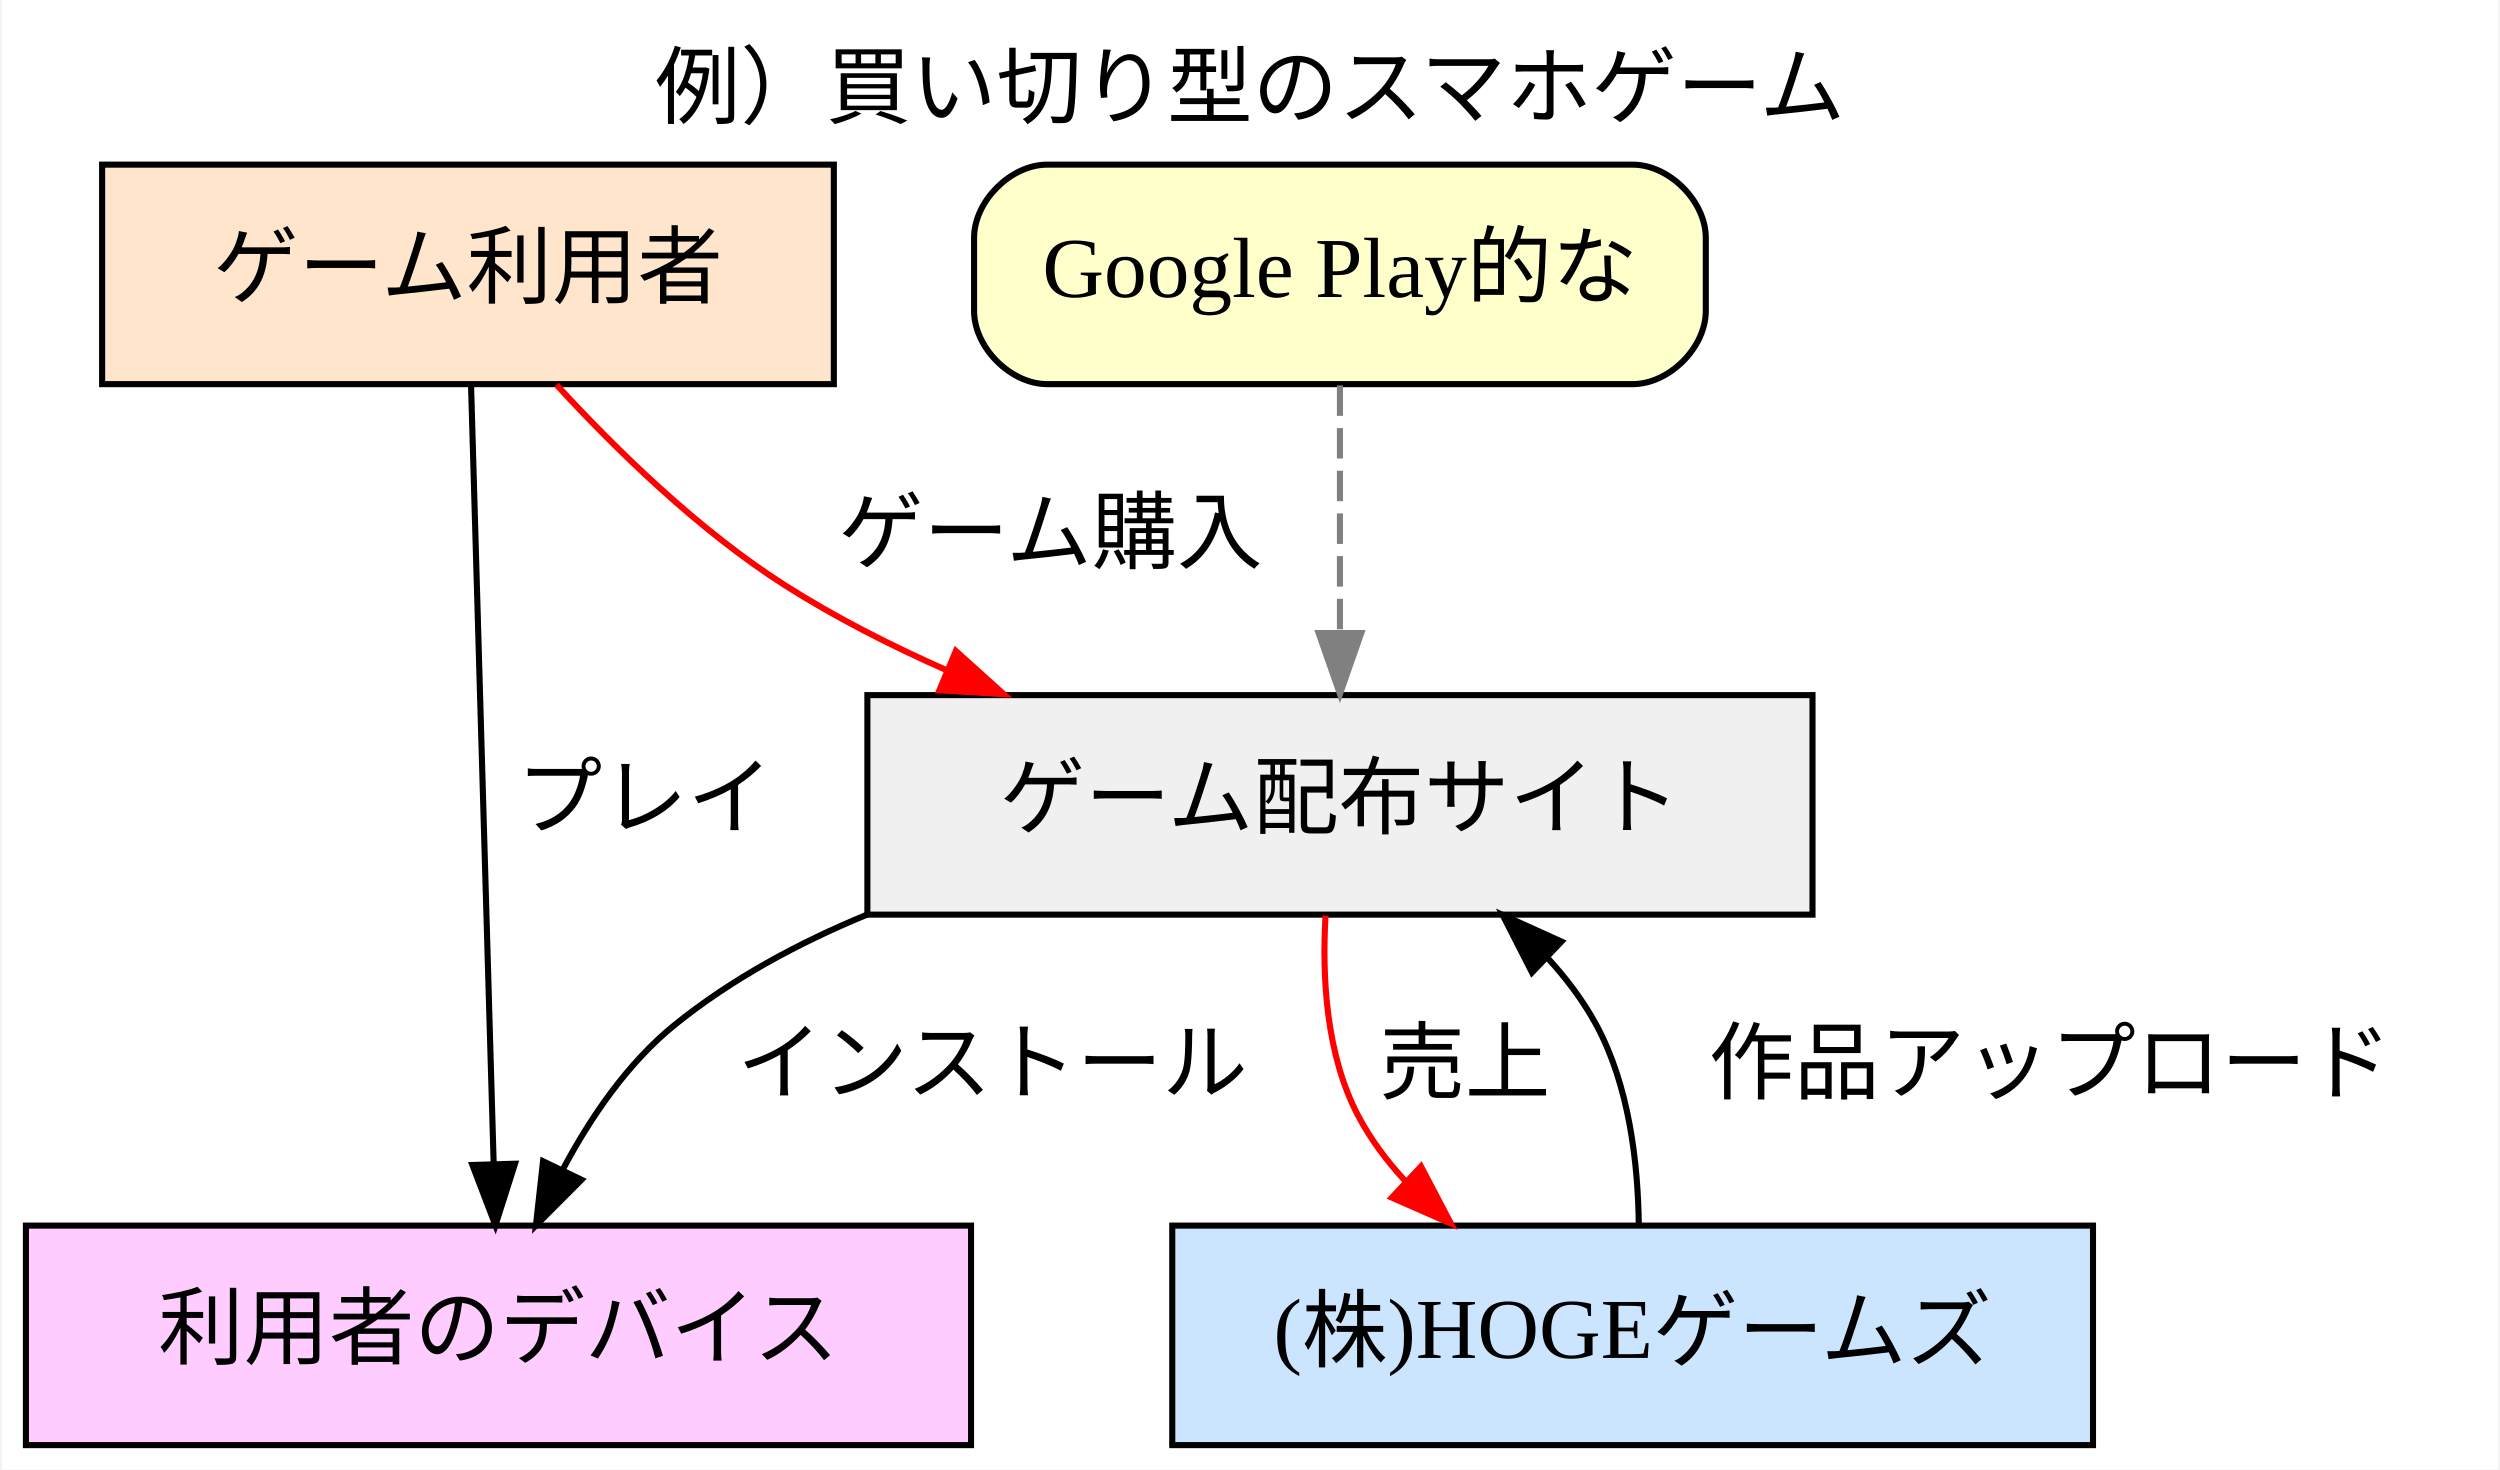
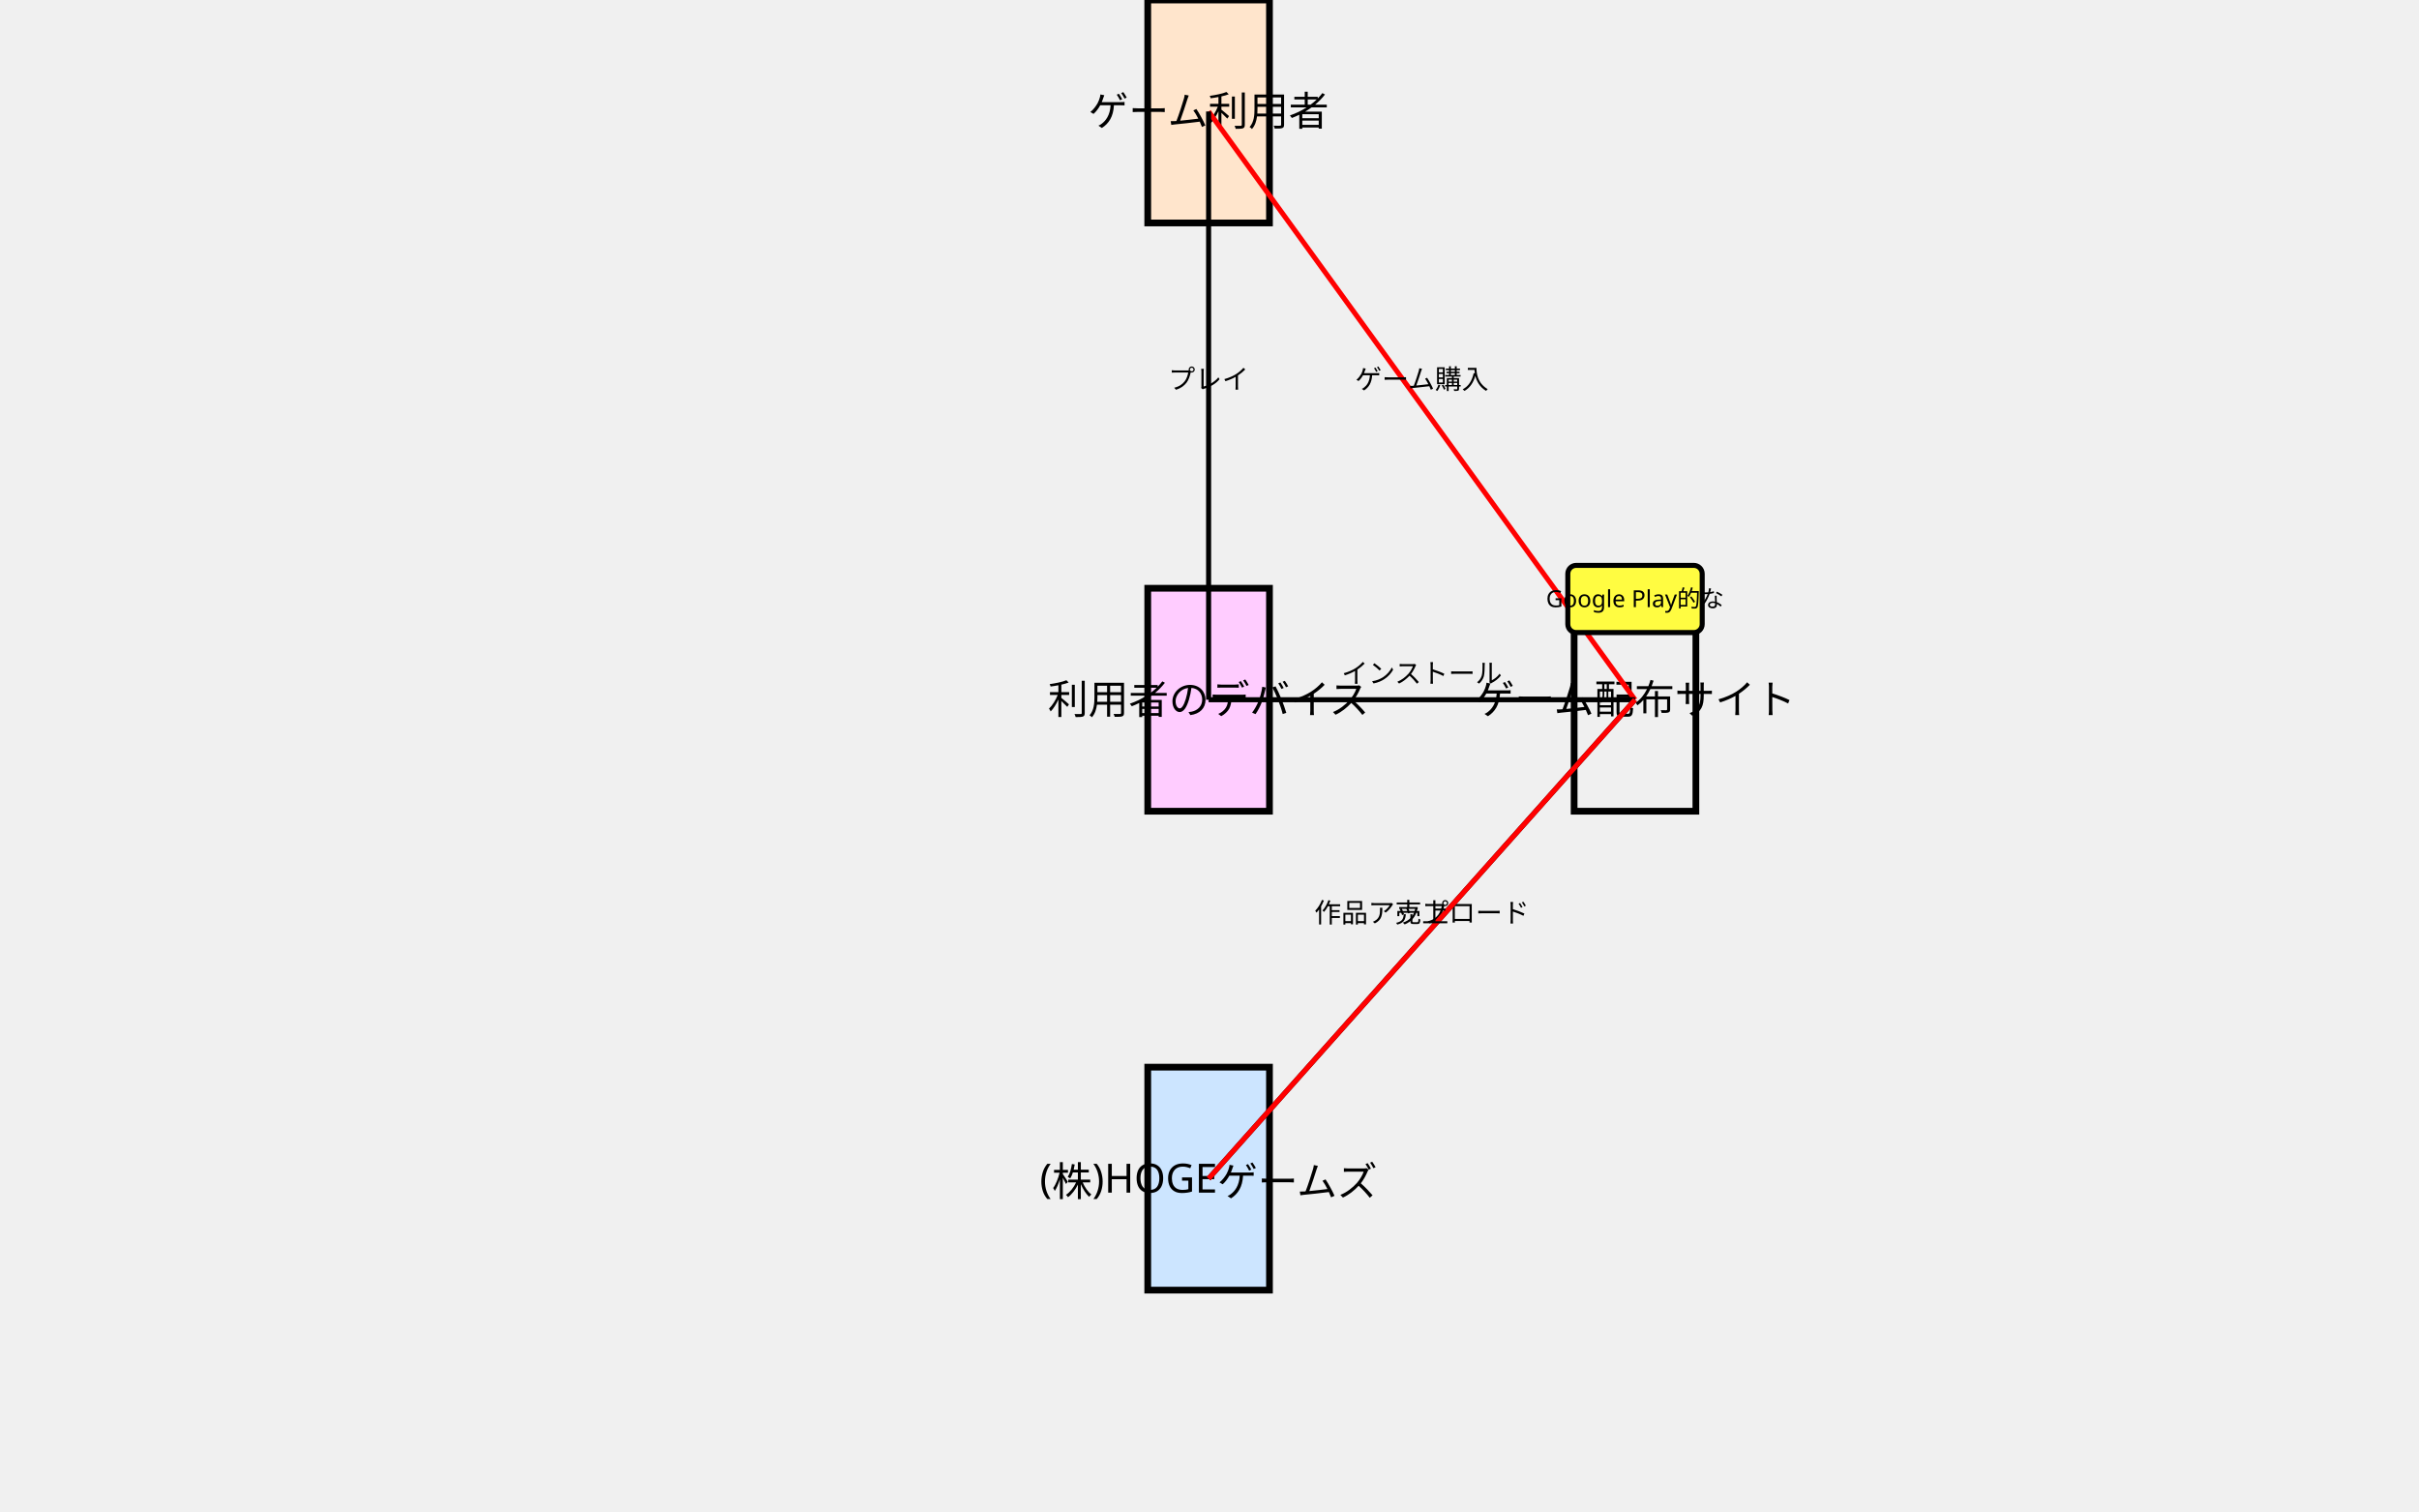
- <svg xmlns="http://www.w3.org/2000/svg" width="410pt" height="241pt" viewBox="0.00 0.00 409.50 241.00">
-   <g id="graph0" class="graph" transform="scale(1 1) rotate(0) translate(4 237)">
-     <polygon fill="white" stroke="transparent" points="-4,4 -4,-237 405.5,-237 405.5,4 -4,4" />
-     <text text-anchor="middle" x="200.75" y="-217.8" font-family="Times New Roman,serif" font-size="14.00">例）買い切り型のスマホゲーム</text>
-     <g id="node1" class="node">
-       <polygon fill="#ffe5cc" stroke="black" points="132.5,-210 12.5,-210 12.5,-174 132.5,-174 132.5,-210" />
-       <text text-anchor="middle" x="72.5" y="-188.3" font-family="Times New Roman,serif" font-size="14.00">ゲーム利用者</text>
-     </g>
-     <g id="node2" class="node">
-       <polygon fill="#ffccff" stroke="black" points="155,-36 0,-36 0,0 155,0 155,-36" />
-       <text text-anchor="middle" x="77.5" y="-14.3" font-family="Times New Roman,serif" font-size="14.00">利用者のデバイス</text>
-     </g>
-     <g id="edge3" class="edge">
-       <path fill="none" stroke="black" d="M73,-173.88C73.87,-144 75.67,-82.11 76.71,-46.27" />
-       <polygon fill="black" stroke="black" points="80.21,-46.15 77,-36.05 73.22,-45.95 80.21,-46.15" />
-       <text text-anchor="middle" x="101.5" y="-101.3" font-family="Times New Roman,serif" font-size="14.00">プレイ</text>
-     </g>
-     <g id="node3" class="node">
-       <polygon fill="#f0f0f0" stroke="black" points="293,-123 138,-123 138,-87 293,-87 293,-123" />
-       <text text-anchor="middle" x="215.5" y="-101.3" font-family="Times New Roman,serif" font-size="14.00">ゲーム配布サイト</text>
-     </g>
-     <g id="edge1" class="edge">
-       <path fill="none" stroke="red" d="M87.02,-173.89C96.76,-163.28 110.34,-150.01 124.5,-141 132.75,-135.75 141.91,-131.09 151.14,-127.02" />
-       <polygon fill="red" stroke="red" points="152.51,-130.24 160.38,-123.15 149.8,-123.79 152.51,-130.24" />
-       <text text-anchor="middle" x="168" y="-144.8" font-family="Times New Roman,serif" font-size="14.00">ゲーム購入</text>
-     </g>
-     <g id="edge2" class="edge">
-       <path fill="none" stroke="black" d="M137.99,-87.02C126.71,-82.38 115.79,-76.48 106.5,-69 98.69,-62.71 92.56,-53.72 87.99,-45.09" />
-       <polygon fill="black" stroke="black" points="91.12,-43.52 83.64,-36.02 84.81,-46.55 91.12,-43.52" />
-       <text text-anchor="middle" x="158.5" y="-57.8" font-family="Times New Roman,serif" font-size="14.00">インストール</text>
-     </g>
-     <g id="node4" class="node">
-       <polygon fill="#cce5ff" stroke="black" points="339,-36 188,-36 188,0 339,0 339,-36" />
-       <text text-anchor="middle" x="263.5" y="-14.3" font-family="Times New Roman,serif" font-size="14.00">(株)HOGEゲームズ</text>
-     </g>
-     <g id="edge5" class="edge">
-       <path fill="none" stroke="red" d="M213.14,-86.85C212.54,-76.74 213.23,-64 218.5,-54 220.52,-50.16 223.18,-46.6 226.18,-43.35" />
-       <polygon fill="red" stroke="red" points="228.79,-45.71 233.71,-36.33 224.01,-40.59 228.79,-45.71" />
-       <text text-anchor="middle" x="236" y="-57.8" font-family="Times New Roman,serif" font-size="14.00">売上</text>
-     </g>
-     <g id="edge4" class="edge">
-       <path fill="none" stroke="black" d="M264.51,-36.16C264.39,-46.28 262.93,-59.01 257.5,-69 255.35,-72.95 252.56,-76.64 249.43,-80.03" />
-       <polygon fill="black" stroke="black" points="247,-77.51 242.18,-86.95 251.83,-82.58 247,-77.51" />
-       <text text-anchor="middle" x="332" y="-57.8" font-family="Times New Roman,serif" font-size="14.00">作品アップロード</text>
-     </g>
-     <g id="node5" class="node">
-       <path fill="#ffffcc" stroke="black" d="M263.5,-210C263.5,-210 167.5,-210 167.5,-210 161.5,-210 155.5,-204 155.5,-198 155.5,-198 155.5,-186 155.5,-186 155.5,-180 161.5,-174 167.5,-174 167.5,-174 263.5,-174 263.5,-174 269.5,-174 275.5,-180 275.5,-186 275.5,-186 275.5,-198 275.5,-198 275.5,-204 269.5,-210 263.5,-210" />
-       <text text-anchor="middle" x="215.5" y="-188.3" font-family="Times New Roman,serif" font-size="14.00">Google Play的な</text>
-     </g>
-     <g id="edge6" class="edge">
-       <path fill="none" stroke="gray" stroke-dasharray="5,2" d="M215.5,-173.8C215.5,-162.16 215.5,-146.55 215.5,-133.24" />
-       <polygon fill="gray" stroke="gray" points="219,-133.18 215.5,-123.18 212,-133.18 219,-133.18" />
-     </g>
+ <svg xmlns="http://www.w3.org/2000/svg" version="1.1" viewBox="0.0 0.0 1440.0 900.0" width="1440" height="900">
+   <g id="entity_0">
+     <rect x="683.232" y="0" width="72.472" height="132.756" fill="#FFE5CC" stroke="#000000" stroke-width="4" />
+     <text x="719.468" y="66.378" font-size="24" font-family="sans-serif" text-anchor="middle" dominant-baseline="middle" fill="#000000">ゲーム利用者</text>
+   </g>
+   <g id="entity_1">
+     <rect x="683.232" y="350.265" width="72.472" height="132.756" fill="#FFCCFF" stroke="#000000" stroke-width="4" />
+     <text x="719.468" y="416.643" font-size="24" font-family="sans-serif" text-anchor="middle" dominant-baseline="middle" fill="#000000">利用者のデバイス</text>
+   </g>
+   <g id="entity_2">
+     <rect x="937.062" y="350.265" width="72.472" height="132.756" fill="#F0F0F0" stroke="#000000" stroke-width="4" />
+     <text x="973.299" y="416.643" font-size="24" font-family="sans-serif" text-anchor="middle" dominant-baseline="middle" fill="#000000">ゲーム配布サイト</text>
+   </g>
+   <g id="entity_3">
+     <rect x="683.232" y="635.418" width="72.472" height="132.756" fill="#CCE5FF" stroke="#000000" stroke-width="4" />
+     <text x="719.468" y="701.796" font-size="24" font-family="sans-serif" text-anchor="middle" dominant-baseline="middle" fill="#000000">(株)HOGEゲームズ</text>
+   </g>
+   <g id="arrow_4">
+     <line x1="719.468" y1="66.378" x2="973.299" y2="416.643" stroke="#FF0000" stroke-width="3" />
+     <text x="846.383" y="231.511" font-size="16" font-family="sans-serif" text-anchor="middle" fill="#000000">ゲーム購入</text>
+   </g>
+   <g id="arrow_5">
+     <line x1="973.299" y1="416.643" x2="719.468" y2="416.643" stroke="#000000" stroke-width="3" />
+     <text x="846.383" y="406.643" font-size="16" font-family="sans-serif" text-anchor="middle" fill="#000000">インストール</text>
+   </g>
+   <g id="arrow_6">
+     <line x1="719.468" y1="66.378" x2="719.468" y2="416.643" stroke="#000000" stroke-width="3" />
+     <text x="719.468" y="231.511" font-size="16" font-family="sans-serif" text-anchor="middle" fill="#000000">プレイ</text>
+   </g>
+   <g id="arrow_7">
+     <line x1="719.468" y1="701.796" x2="973.299" y2="416.643" stroke="#000000" stroke-width="3" />
+     <text x="846.383" y="549.219" font-size="16" font-family="sans-serif" text-anchor="middle" fill="#000000">作品アップロード</text>
+   </g>
+   <g id="arrow_8">
+     <line x1="973.299" y1="416.643" x2="719.468" y2="701.796" stroke="#FF0000" stroke-width="3" />
+     <text x="846.383" y="549.219" font-size="16" font-family="sans-serif" text-anchor="middle" fill="#000000">売上</text>
+   </g>
+   <g id="comment_9">
+     <rect x="933.299" y="336.643" width="80" height="40" fill="#FFFC41" stroke="#000000" stroke-width="3" rx="5" />
+     <text x="973.299" y="356.643" font-size="14" font-family="sans-serif" text-anchor="middle" dominant-baseline="middle" fill="#000000">Google Play的な</text>
  </g>
</svg>
